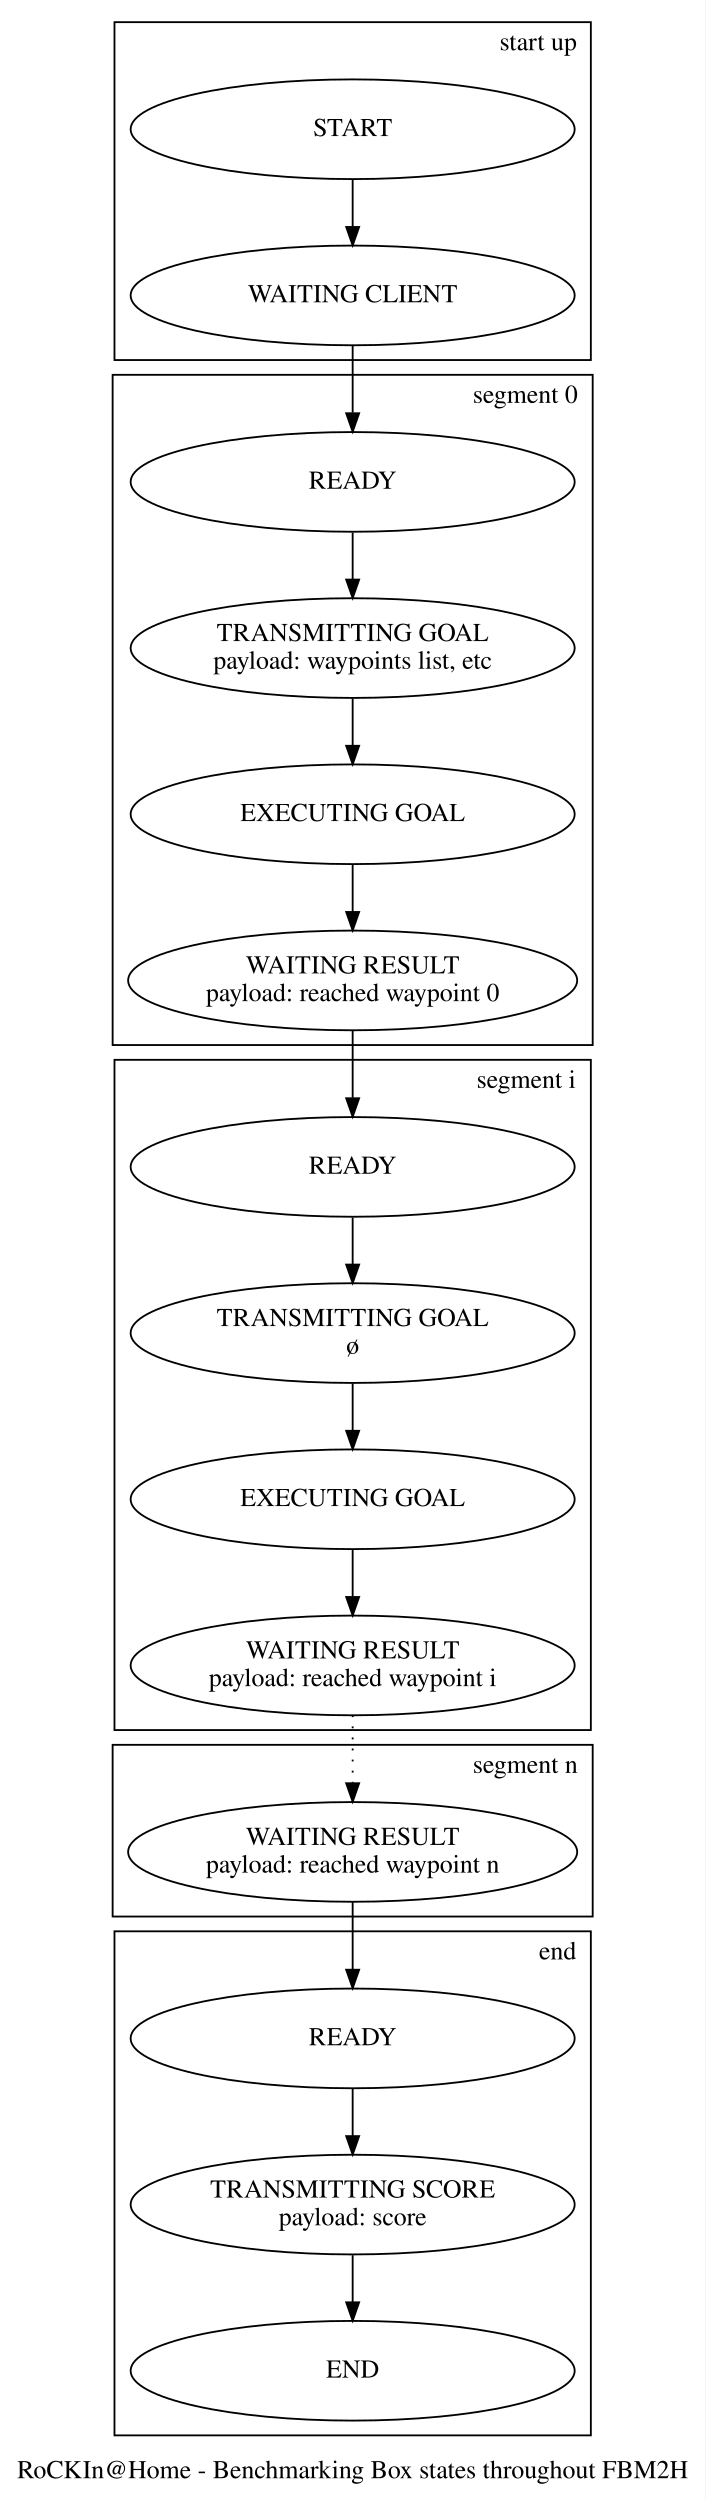
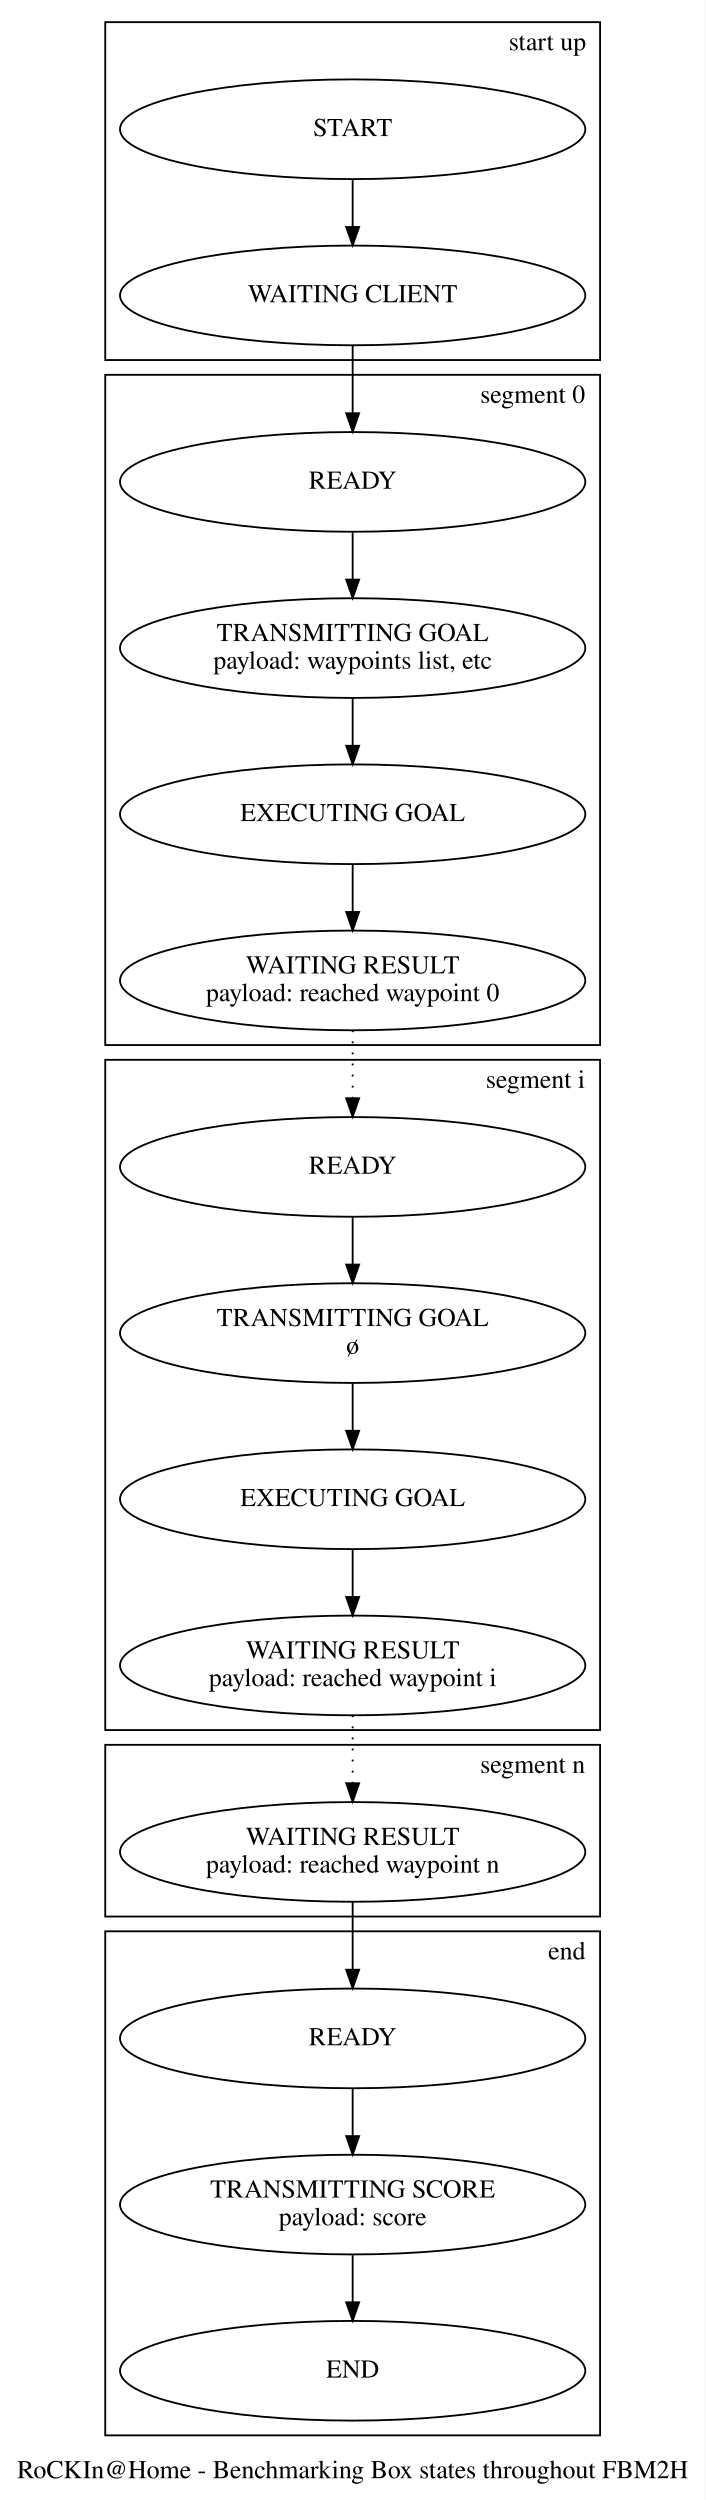
<svg xmlns="http://www.w3.org/2000/svg" width="382pt" height="1354pt" viewBox="0.00 0.00 382.00 1354.00">
  <g id="graph0" class="graph" transform="scale(1 1) rotate(0) translate(4 1350)">
    <polygon fill="white" stroke="none" points="-4,4 -4,-1350 378,-1350 378,4 -4,4" />
    <text text-anchor="middle" x="187" y="-7.8" font-family="Times,serif" font-size="14.00">RoCKIn@Home - Benchmarking Box states throughout FBM2H</text>
    <g id="clust1" class="cluster">
-       <polygon fill="none" stroke="black" points="58,-1155 58,-1338 316,-1338 316,-1155 58,-1155" />
-       <text text-anchor="middle" x="287.5" y="-1322.8" font-family="Times,serif" font-size="14.00">start up</text>
+       <polygon fill="none" stroke="black" points="53,-1155 53,-1338 321,-1338 321,-1155 53,-1155" />
+       <text text-anchor="middle" x="292.5" y="-1322.8" font-family="Times,serif" font-size="14.00">start up</text>
    </g>
    <g id="clust2" class="cluster">
-       <polygon fill="none" stroke="black" points="57,-784 57,-1147 317,-1147 317,-784 57,-784" />
-       <text text-anchor="middle" x="280.5" y="-1131.8" font-family="Times,serif" font-size="14.00">segment 0</text>
+       <polygon fill="none" stroke="black" points="53,-784 53,-1147 321,-1147 321,-784 53,-784" />
+       <text text-anchor="middle" x="284.5" y="-1131.8" font-family="Times,serif" font-size="14.00">segment 0</text>
    </g>
    <g id="clust3" class="cluster">
-       <polygon fill="none" stroke="black" points="58,-413 58,-776 316,-776 316,-413 58,-413" />
-       <text text-anchor="middle" x="281" y="-760.8" font-family="Times,serif" font-size="14.00">segment i</text>
+       <polygon fill="none" stroke="black" points="53,-413 53,-776 321,-776 321,-413 53,-413" />
+       <text text-anchor="middle" x="286" y="-760.8" font-family="Times,serif" font-size="14.00">segment i</text>
    </g>
    <g id="clust4" class="cluster">
-       <polygon fill="none" stroke="black" points="57,-312 57,-405 317,-405 317,-312 57,-312" />
-       <text text-anchor="middle" x="280.5" y="-389.8" font-family="Times,serif" font-size="14.00">segment n</text>
+       <polygon fill="none" stroke="black" points="53,-312 53,-405 321,-405 321,-312 53,-312" />
+       <text text-anchor="middle" x="284.5" y="-389.8" font-family="Times,serif" font-size="14.00">segment n</text>
    </g>
    <g id="clust5" class="cluster">
-       <polygon fill="none" stroke="black" points="58,-31 58,-304 316,-304 316,-31 58,-31" />
-       <text text-anchor="middle" x="298" y="-288.8" font-family="Times,serif" font-size="14.00">end</text>
+       <polygon fill="none" stroke="black" points="53,-31 53,-304 321,-304 321,-31 53,-31" />
+       <text text-anchor="middle" x="303" y="-288.8" font-family="Times,serif" font-size="14.00">end</text>
    </g>
    <g id="node1" class="node">
-       <ellipse fill="none" stroke="black" cx="187" cy="-1280" rx="120.25" ry="27" />
+       <ellipse fill="none" stroke="black" cx="187" cy="-1280" rx="126" ry="27" />
      <text text-anchor="middle" x="187" y="-1276.3" font-family="Times,serif" font-size="14.00">START</text>
    </g>
    <g id="node2" class="node">
-       <ellipse fill="none" stroke="black" cx="187" cy="-1190" rx="120.25" ry="27" />
+       <ellipse fill="none" stroke="black" cx="187" cy="-1190" rx="126" ry="27" />
      <text text-anchor="middle" x="187" y="-1186.3" font-family="Times,serif" font-size="14.00">WAITING CLIENT</text>
    </g>
    <g id="edge1" class="edge">
      <path fill="none" stroke="black" d="M187,-1252.6C187,-1244.61 187,-1235.69 187,-1227.18" />
      <polygon fill="black" stroke="black" points="190.5,-1227.08 187,-1217.08 183.5,-1227.08 190.5,-1227.08" />
    </g>
    <g id="node3" class="node">
-       <ellipse fill="none" stroke="black" cx="187" cy="-1089" rx="120.25" ry="27" />
+       <ellipse fill="none" stroke="black" cx="187" cy="-1089" rx="126" ry="27" />
      <text text-anchor="middle" x="187" y="-1085.3" font-family="Times,serif" font-size="14.00">READY</text>
    </g>
    <g id="edge2" class="edge">
      <path fill="none" stroke="black" d="M187,-1162.99C187,-1151.82 187,-1138.58 187,-1126.46" />
      <polygon fill="black" stroke="black" points="190.5,-1126.18 187,-1116.18 183.5,-1126.18 190.5,-1126.18" />
    </g>
    <g id="node4" class="node">
-       <ellipse fill="none" stroke="black" cx="187" cy="-999" rx="120.25" ry="27" />
+       <ellipse fill="none" stroke="black" cx="187" cy="-999" rx="126" ry="27" />
      <text text-anchor="middle" x="187" y="-1002.8" font-family="Times,serif" font-size="14.00">TRANSMITTING GOAL</text>
      <text text-anchor="middle" x="187" y="-987.8" font-family="Times,serif" font-size="14.00">payload: waypoints list, etc</text>
    </g>
    <g id="edge3" class="edge">
      <path fill="none" stroke="black" d="M187,-1061.6C187,-1053.61 187,-1044.69 187,-1036.18" />
      <polygon fill="black" stroke="black" points="190.5,-1036.08 187,-1026.08 183.5,-1036.08 190.5,-1036.08" />
    </g>
    <g id="node5" class="node">
-       <ellipse fill="none" stroke="black" cx="187" cy="-909" rx="120.25" ry="27" />
+       <ellipse fill="none" stroke="black" cx="187" cy="-909" rx="126" ry="27" />
      <text text-anchor="middle" x="187" y="-905.3" font-family="Times,serif" font-size="14.00">EXECUTING GOAL</text>
    </g>
    <g id="edge4" class="edge">
      <path fill="none" stroke="black" d="M187,-971.597C187,-963.607 187,-954.689 187,-946.176" />
      <polygon fill="black" stroke="black" points="190.5,-946.081 187,-936.081 183.5,-946.081 190.5,-946.081" />
    </g>
    <g id="node6" class="node">
-       <ellipse fill="none" stroke="black" cx="187" cy="-819" rx="121.619" ry="27" />
+       <ellipse fill="none" stroke="black" cx="187" cy="-819" rx="126" ry="27" />
      <text text-anchor="middle" x="187" y="-822.8" font-family="Times,serif" font-size="14.00">WAITING RESULT</text>
      <text text-anchor="middle" x="187" y="-807.8" font-family="Times,serif" font-size="14.00">payload: reached waypoint 0</text>
    </g>
    <g id="edge5" class="edge">
      <path fill="none" stroke="black" d="M187,-881.597C187,-873.607 187,-864.689 187,-856.176" />
      <polygon fill="black" stroke="black" points="190.5,-856.081 187,-846.081 183.5,-856.081 190.5,-856.081" />
    </g>
    <g id="node7" class="node">
-       <ellipse fill="none" stroke="black" cx="187" cy="-718" rx="120.25" ry="27" />
+       <ellipse fill="none" stroke="black" cx="187" cy="-718" rx="126" ry="27" />
      <text text-anchor="middle" x="187" y="-714.3" font-family="Times,serif" font-size="14.00">READY</text>
    </g>
    <g id="edge6" class="edge">
-       <path fill="none" stroke="black" d="M187,-791.989C187,-780.823 187,-767.581 187,-755.462" />
+       <path fill="none" stroke="black" stroke-dasharray="1,5" d="M187,-791.989C187,-780.823 187,-767.581 187,-755.462" />
      <polygon fill="black" stroke="black" points="190.5,-755.181 187,-745.181 183.5,-755.181 190.5,-755.181" />
    </g>
    <g id="node8" class="node">
-       <ellipse fill="none" stroke="black" cx="187" cy="-628" rx="120.25" ry="27" />
+       <ellipse fill="none" stroke="black" cx="187" cy="-628" rx="126" ry="27" />
      <text text-anchor="middle" x="187" y="-631.8" font-family="Times,serif" font-size="14.00">TRANSMITTING GOAL</text>
      <text text-anchor="middle" x="187" y="-616.8" font-family="Times,serif" font-size="14.00">ø</text>
    </g>
    <g id="edge7" class="edge">
      <path fill="none" stroke="black" d="M187,-690.597C187,-682.607 187,-673.689 187,-665.176" />
      <polygon fill="black" stroke="black" points="190.5,-665.081 187,-655.081 183.5,-665.081 190.5,-665.081" />
    </g>
    <g id="node9" class="node">
-       <ellipse fill="none" stroke="black" cx="187" cy="-538" rx="120.25" ry="27" />
+       <ellipse fill="none" stroke="black" cx="187" cy="-538" rx="126" ry="27" />
      <text text-anchor="middle" x="187" y="-534.3" font-family="Times,serif" font-size="14.00">EXECUTING GOAL</text>
    </g>
    <g id="edge8" class="edge">
      <path fill="none" stroke="black" d="M187,-600.597C187,-592.607 187,-583.689 187,-575.176" />
      <polygon fill="black" stroke="black" points="190.5,-575.081 187,-565.081 183.5,-575.081 190.5,-575.081" />
    </g>
    <g id="node10" class="node">
-       <ellipse fill="none" stroke="black" cx="187" cy="-448" rx="120.25" ry="27" />
+       <ellipse fill="none" stroke="black" cx="187" cy="-448" rx="126" ry="27" />
      <text text-anchor="middle" x="187" y="-451.8" font-family="Times,serif" font-size="14.00">WAITING RESULT</text>
      <text text-anchor="middle" x="187" y="-436.8" font-family="Times,serif" font-size="14.00">payload: reached waypoint i</text>
    </g>
    <g id="edge9" class="edge">
      <path fill="none" stroke="black" d="M187,-510.597C187,-502.607 187,-493.689 187,-485.176" />
      <polygon fill="black" stroke="black" points="190.5,-485.081 187,-475.081 183.5,-485.081 190.5,-485.081" />
    </g>
    <g id="node12" class="node">
-       <ellipse fill="none" stroke="black" cx="187" cy="-347" rx="121.619" ry="27" />
+       <ellipse fill="none" stroke="black" cx="187" cy="-347" rx="126" ry="27" />
      <text text-anchor="middle" x="187" y="-350.8" font-family="Times,serif" font-size="14.00">WAITING RESULT</text>
      <text text-anchor="middle" x="187" y="-335.8" font-family="Times,serif" font-size="14.00">payload: reached waypoint n</text>
    </g>
    <g id="edge10" class="edge">
      <path fill="none" stroke="black" stroke-dasharray="1,5" d="M187,-420.989C187,-409.823 187,-396.581 187,-384.462" />
      <polygon fill="black" stroke="black" points="190.5,-384.181 187,-374.181 183.5,-384.181 190.5,-384.181" />
    </g>
    <g id="node11" class="node">
-       <ellipse fill="none" stroke="black" cx="187" cy="-246" rx="120.25" ry="27" />
+       <ellipse fill="none" stroke="black" cx="187" cy="-246" rx="126" ry="27" />
      <text text-anchor="middle" x="187" y="-242.3" font-family="Times,serif" font-size="14.00">READY</text>
    </g>
    <g id="node13" class="node">
-       <ellipse fill="none" stroke="black" cx="187" cy="-156" rx="120.25" ry="27" />
+       <ellipse fill="none" stroke="black" cx="187" cy="-156" rx="126" ry="27" />
      <text text-anchor="middle" x="187" y="-159.8" font-family="Times,serif" font-size="14.00">TRANSMITTING SCORE</text>
      <text text-anchor="middle" x="187" y="-144.8" font-family="Times,serif" font-size="14.00">payload: score</text>
    </g>
    <g id="edge12" class="edge">
      <path fill="none" stroke="black" d="M187,-218.597C187,-210.607 187,-201.689 187,-193.176" />
      <polygon fill="black" stroke="black" points="190.5,-193.081 187,-183.081 183.5,-193.081 190.5,-193.081" />
    </g>
    <g id="edge11" class="edge">
      <path fill="none" stroke="black" d="M187,-319.989C187,-308.823 187,-295.581 187,-283.462" />
      <polygon fill="black" stroke="black" points="190.5,-283.181 187,-273.181 183.5,-283.181 190.5,-283.181" />
    </g>
    <g id="node14" class="node">
-       <ellipse fill="none" stroke="black" cx="187" cy="-66" rx="120.25" ry="27" />
+       <ellipse fill="none" stroke="black" cx="187" cy="-66" rx="126" ry="27" />
      <text text-anchor="middle" x="187" y="-62.3" font-family="Times,serif" font-size="14.00">END</text>
    </g>
    <g id="edge13" class="edge">
      <path fill="none" stroke="black" d="M187,-128.597C187,-120.607 187,-111.689 187,-103.176" />
      <polygon fill="black" stroke="black" points="190.5,-103.081 187,-93.081 183.5,-103.081 190.5,-103.081" />
    </g>
  </g>
</svg>
